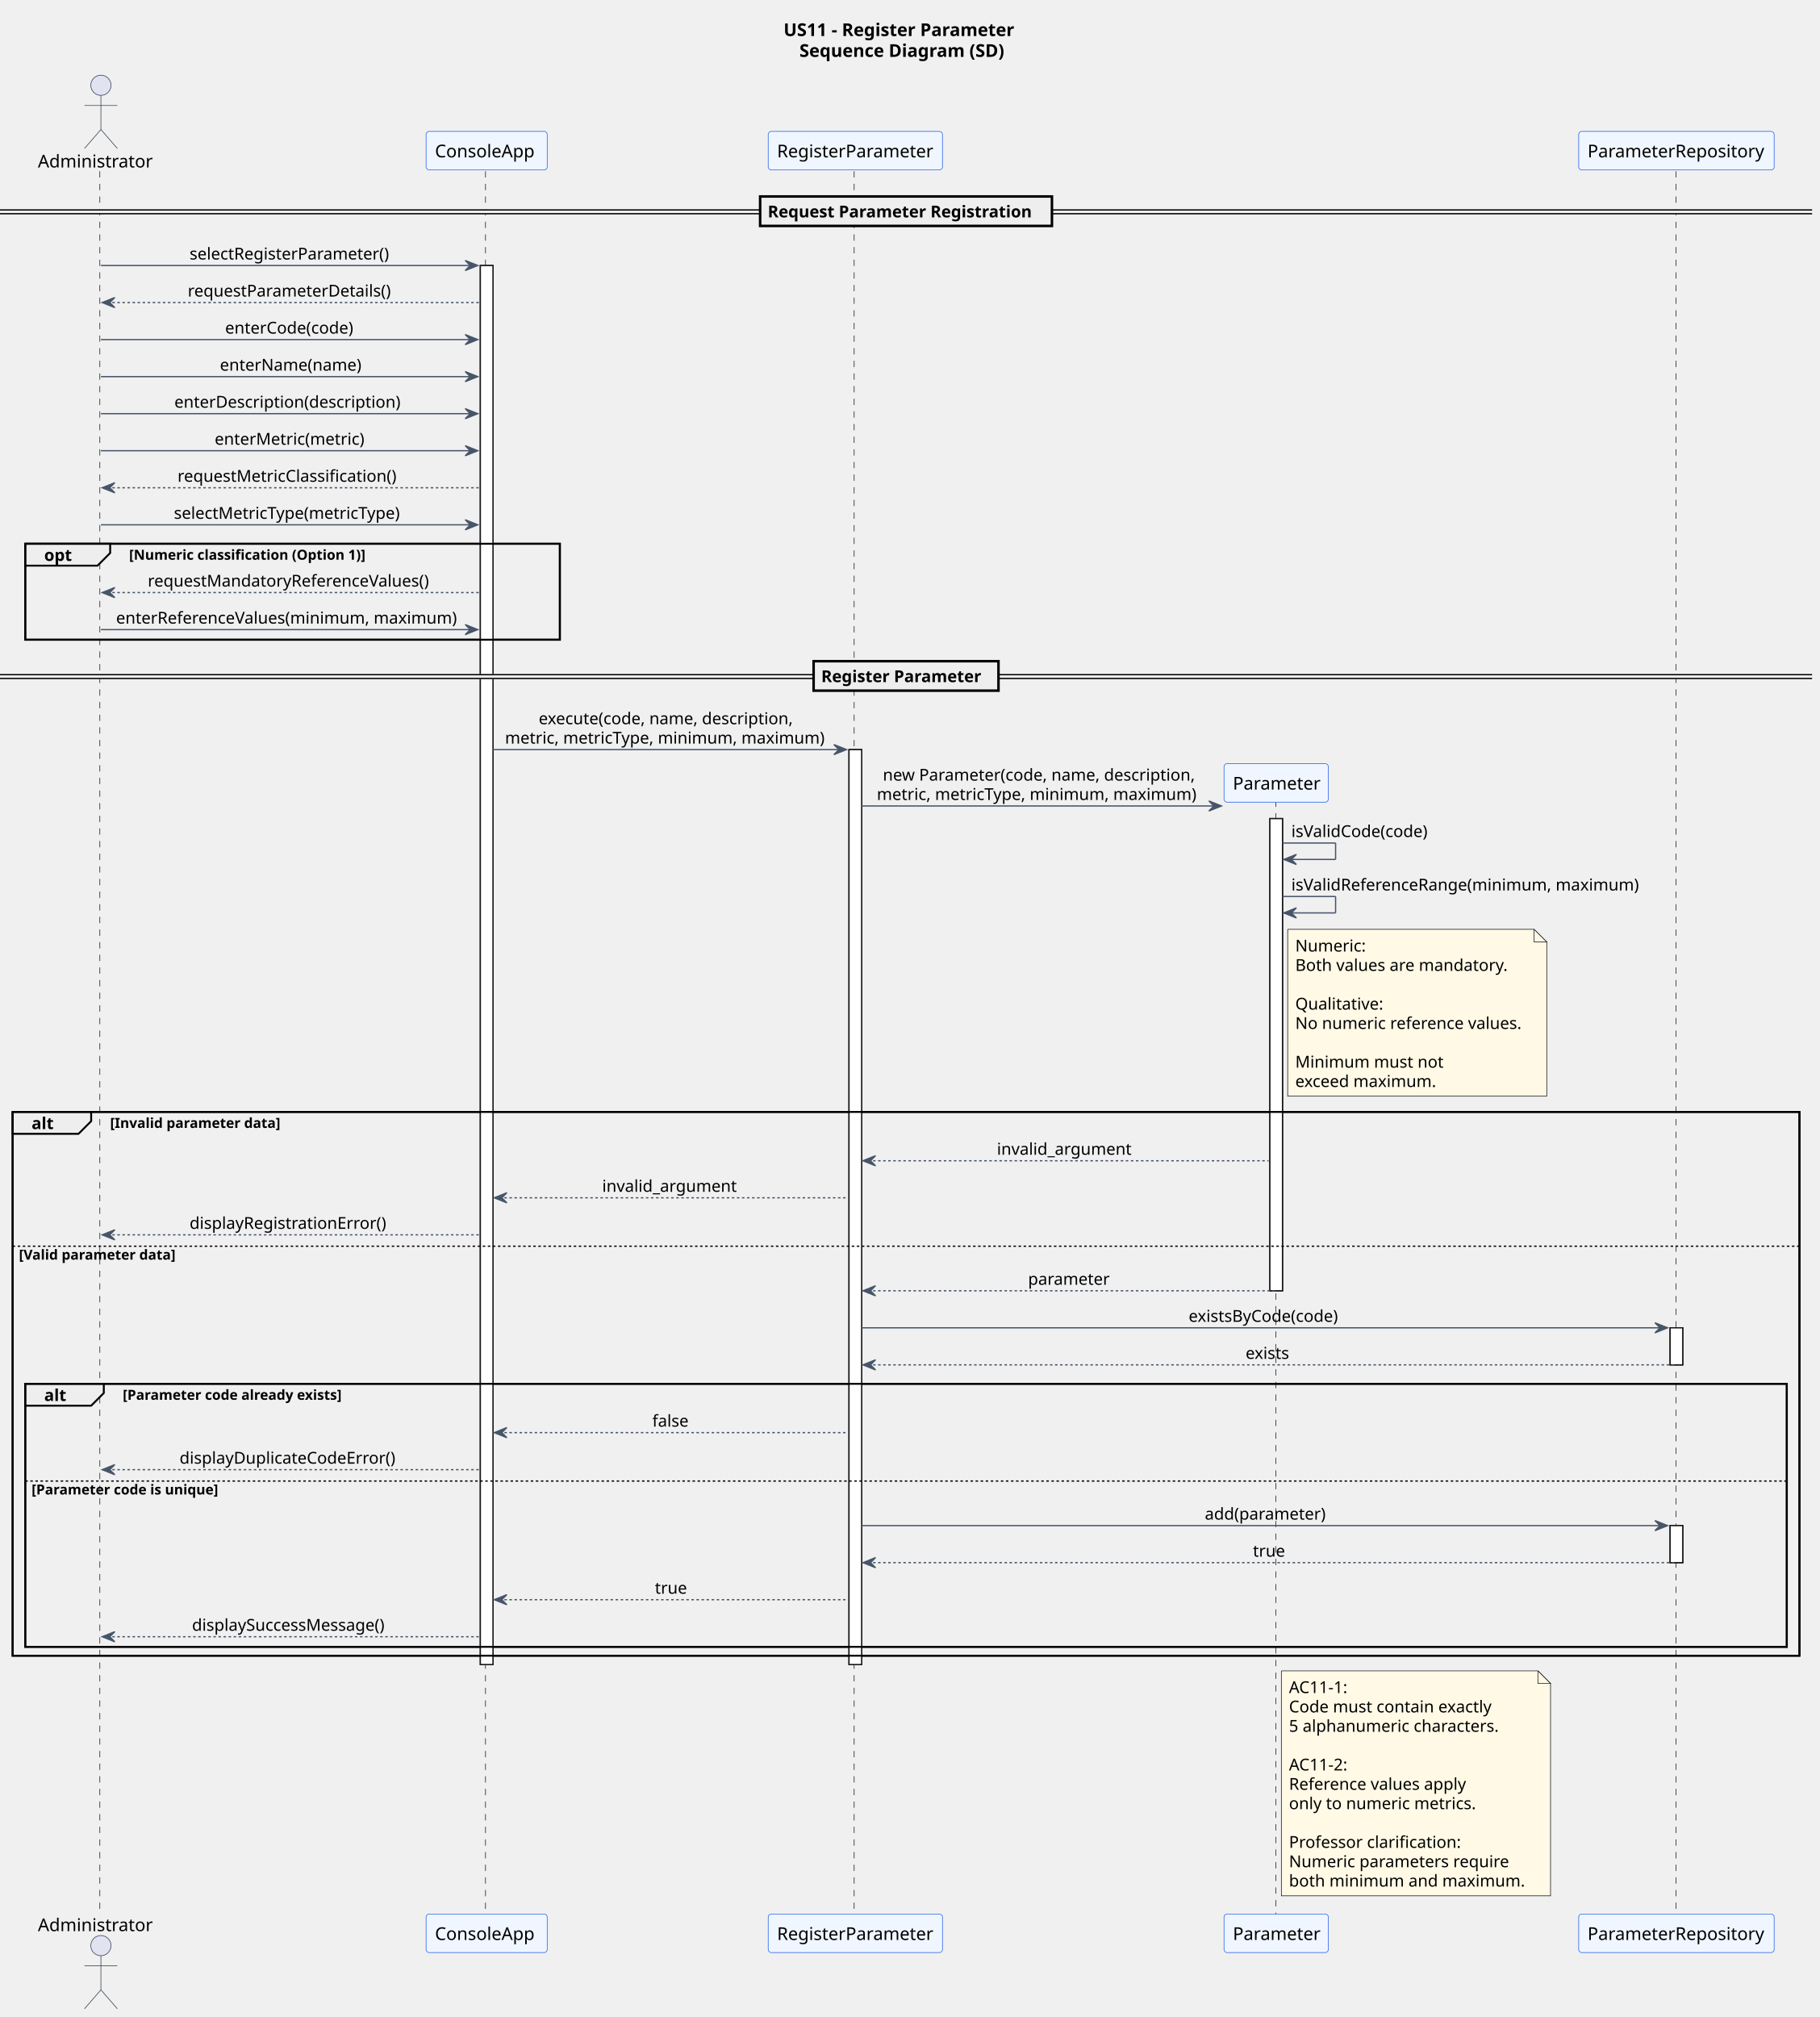
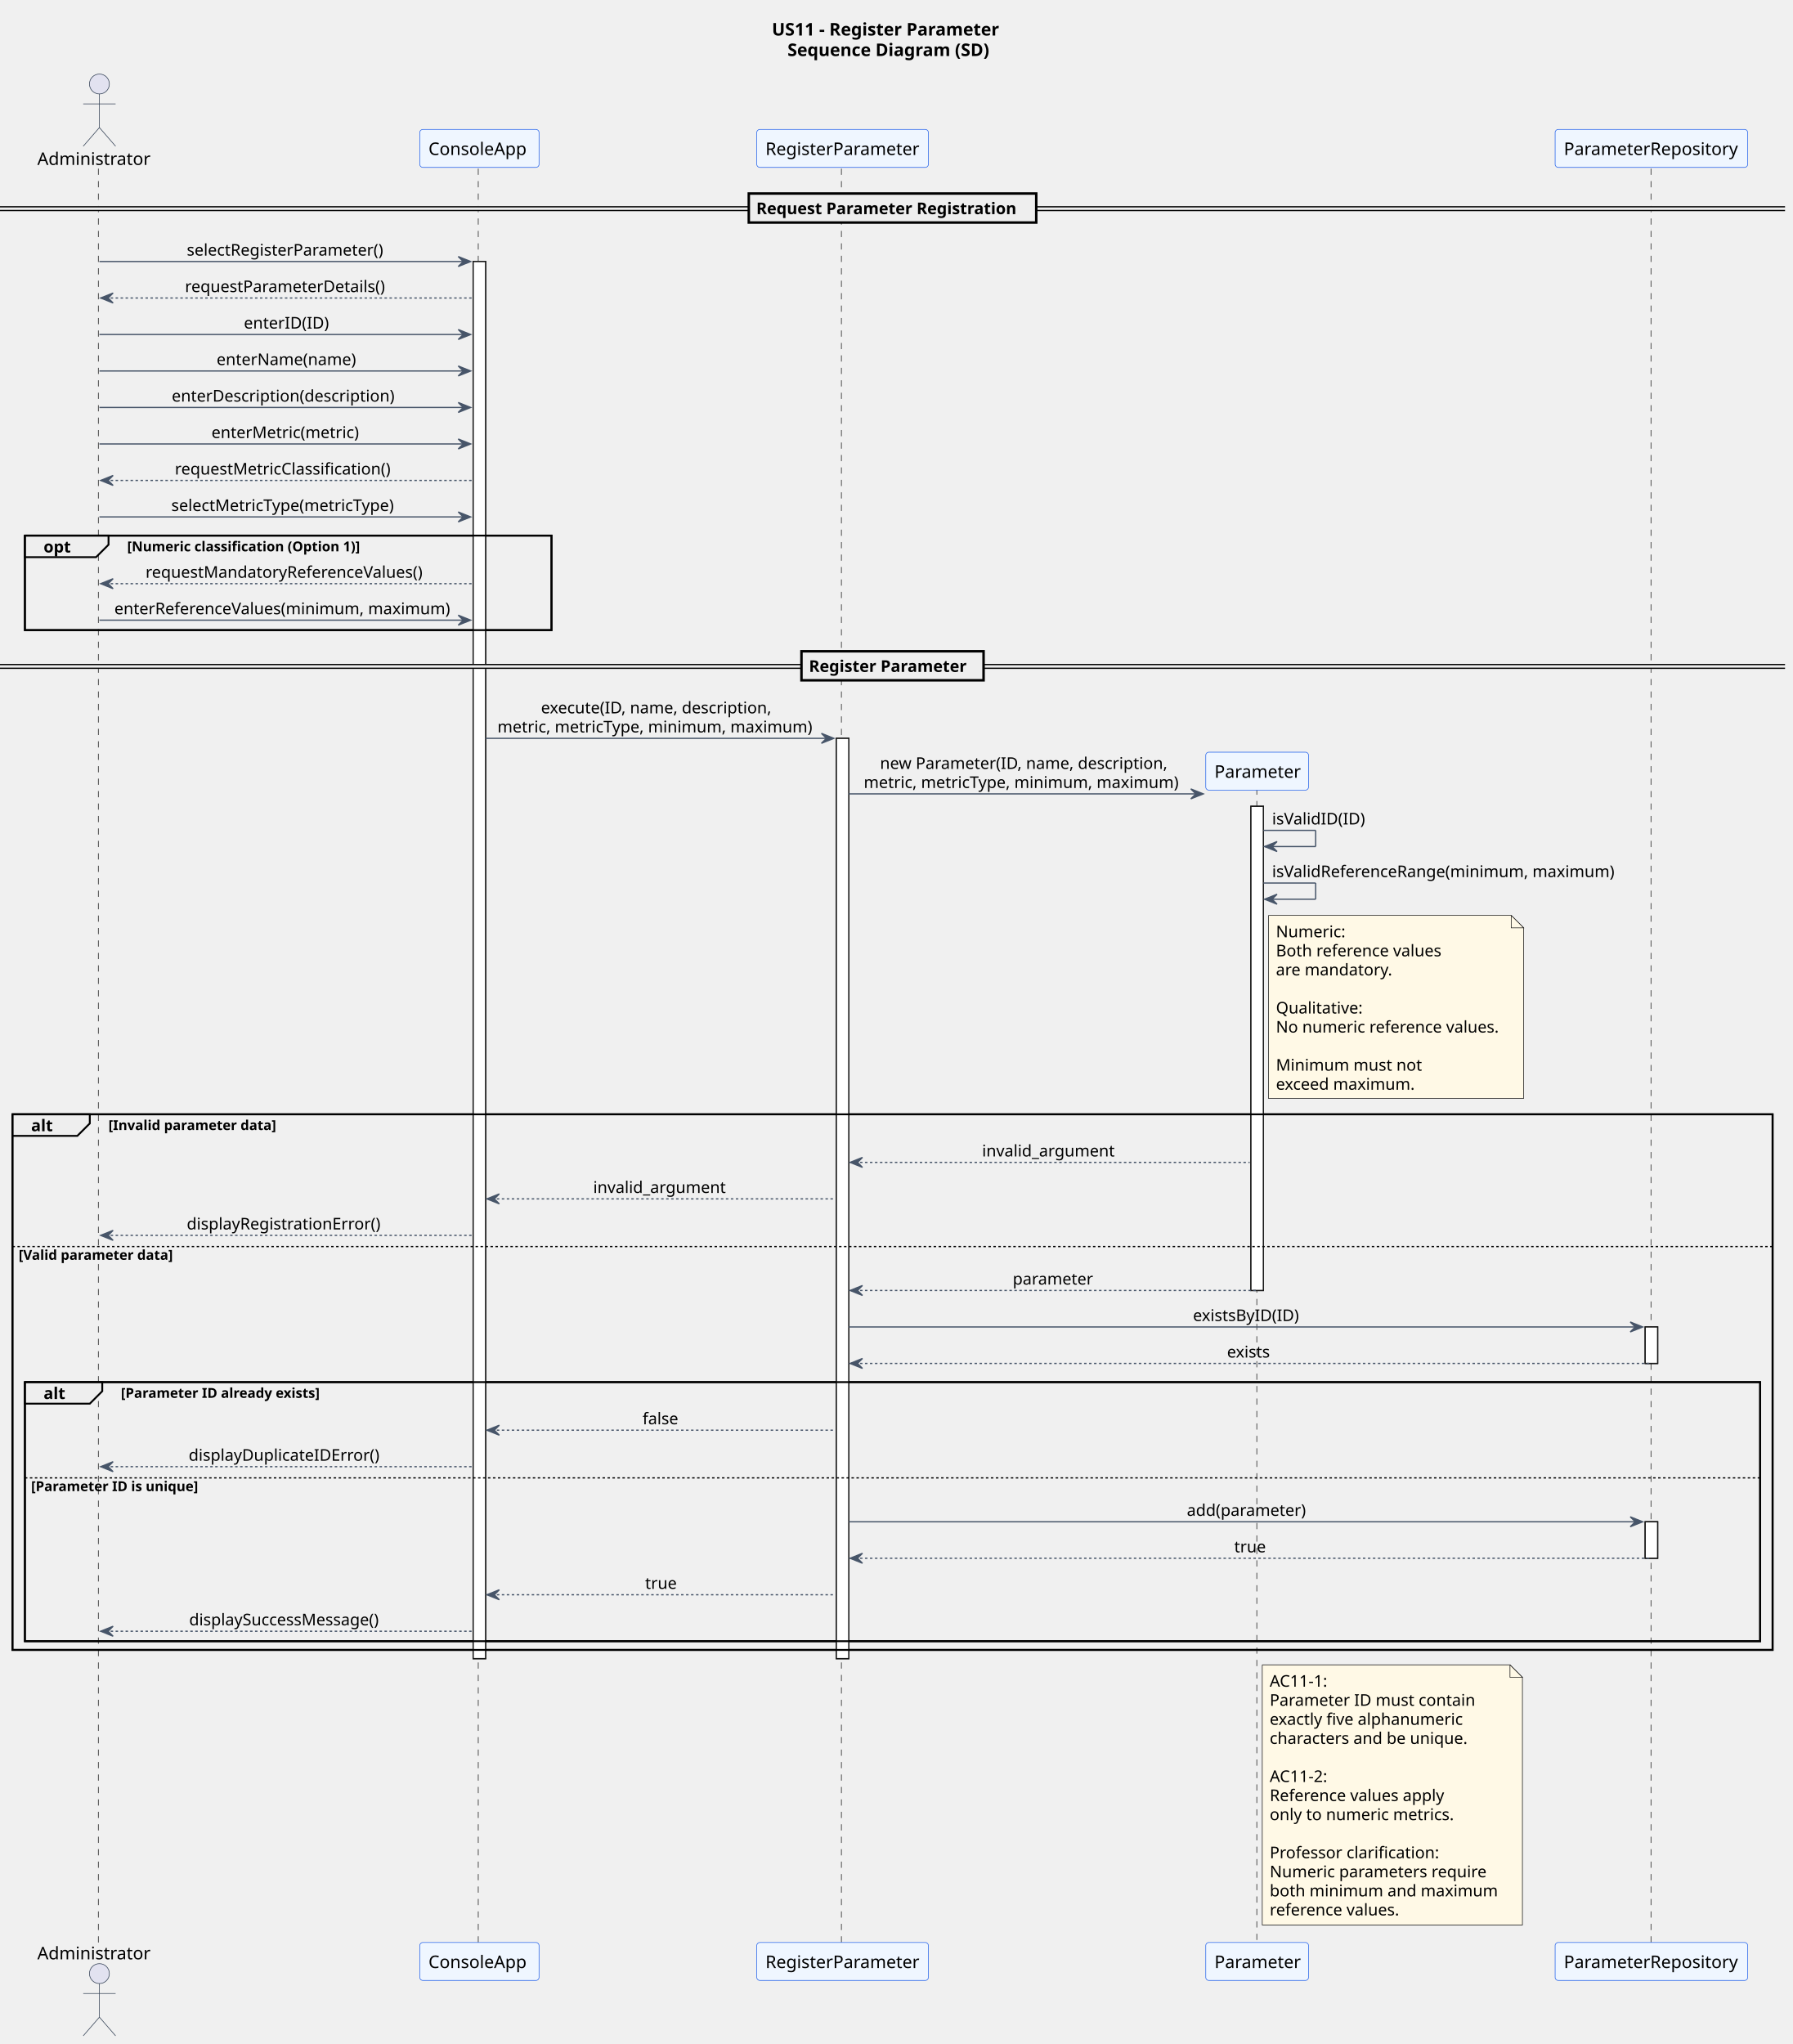
- <svg xmlns="http://www.w3.org/2000/svg" contentStyleType="text/css" height="1596px" preserveAspectRatio="none" style="width:1440px;height:1596px;background:#FFFFFF;" version="1.1" viewBox="0 0 1440 1596" width="1440px" zoomAndPan="magnify">
+ <svg xmlns="http://www.w3.org/2000/svg" contentStyleType="text/css" height="1642px" preserveAspectRatio="none" style="width:1440px;height:1642px;background:#FFFFFF;" version="1.1" viewBox="0 0 1440 1642" width="1440px" zoomAndPan="magnify">
  <defs />
  <g>
    <text fill="#000000" font-family="sans-serif" font-size="14" font-weight="bold" lengthAdjust="spacing" textLength="192.801" x="620.082" y="28.535">US11 - Register Parameter</text>
    <text fill="#000000" font-family="sans-serif" font-size="14" font-weight="bold" lengthAdjust="spacing" textLength="167.72" x="632.623" y="45.023">Sequence Diagram (SD)</text>
-     <rect fill="#FFFFFF" height="1107.022" style="stroke:#181818;stroke-width:1;" width="10" x="380.117" y="210.086" />
-     <rect fill="#FFFFFF" height="723.984" style="stroke:#181818;stroke-width:1;" width="10" x="671.865" y="593.123" />
-     <rect fill="#FFFFFF" height="373.613" style="stroke:#181818;stroke-width:1;" width="10" x="1004.896" y="647.744" />
-     <rect fill="#FFFFFF" height="29.311" style="stroke:#181818;stroke-width:1;" width="10" x="1321.621" y="1050.668" />
-     <rect fill="#FFFFFF" height="29.311" style="stroke:#181818;stroke-width:1;" width="10" x="1321.621" y="1207.176" />
+     <rect fill="#FFFFFF" height="1122.332" style="stroke:#181818;stroke-width:1;" width="10" x="380.117" y="210.086" />
+     <rect fill="#FFFFFF" height="739.295" style="stroke:#181818;stroke-width:1;" width="10" x="671.865" y="593.123" />
+     <rect fill="#FFFFFF" height="388.924" style="stroke:#181818;stroke-width:1;" width="10" x="1004.896" y="647.744" />
+     <rect fill="#FFFFFF" height="29.311" style="stroke:#181818;stroke-width:1;" width="10" x="1321.621" y="1065.978" />
+     <rect fill="#FFFFFF" height="29.311" style="stroke:#181818;stroke-width:1;" width="10" x="1321.621" y="1222.486" />
    <rect fill="none" height="75.932" style="stroke:#000000;stroke-width:1.5;" width="423.037" x="20" y="430.26" />
-     <rect fill="none" height="430.258" style="stroke:#000000;stroke-width:1.5;" width="1413.966" x="10" y="879.85" />
-     <rect fill="none" height="208.129" style="stroke:#000000;stroke-width:1.5;" width="1393.966" x="20" y="1094.978" />
-     <line style="stroke:#181818;stroke-width:0.5;stroke-dasharray:5.0,5.0;" x1="79" x2="79" y1="135.465" y2="1515.523" />
-     <line style="stroke:#181818;stroke-width:0.5;stroke-dasharray:5.0,5.0;" x1="384.197" x2="384.197" y1="135.465" y2="1515.523" />
-     <line style="stroke:#181818;stroke-width:0.5;stroke-dasharray:5.0,5.0;" x1="675.918" x2="675.918" y1="135.465" y2="1515.523" />
-     <line style="stroke:#181818;stroke-width:0.5;stroke-dasharray:5.0,5.0;" x1="1009.614" x2="1009.614" y1="633.434" y2="1515.523" />
-     <line style="stroke:#181818;stroke-width:0.5;stroke-dasharray:5.0,5.0;" x1="1326.275" x2="1326.275" y1="135.465" y2="1515.523" />
+     <rect fill="none" height="430.258" style="stroke:#000000;stroke-width:1.5;" width="1413.966" x="10" y="895.16" />
+     <rect fill="none" height="208.129" style="stroke:#000000;stroke-width:1.5;" width="1393.966" x="20" y="1110.289" />
+     <line style="stroke:#181818;stroke-width:0.5;stroke-dasharray:5.0,5.0;" x1="79" x2="79" y1="135.465" y2="1561.455" />
+     <line style="stroke:#181818;stroke-width:0.5;stroke-dasharray:5.0,5.0;" x1="384.197" x2="384.197" y1="135.465" y2="1561.455" />
+     <line style="stroke:#181818;stroke-width:0.5;stroke-dasharray:5.0,5.0;" x1="675.918" x2="675.918" y1="135.465" y2="1561.455" />
+     <line style="stroke:#181818;stroke-width:0.5;stroke-dasharray:5.0,5.0;" x1="1009.614" x2="1009.614" y1="633.434" y2="1561.455" />
+     <line style="stroke:#181818;stroke-width:0.5;stroke-dasharray:5.0,5.0;" x1="1326.275" x2="1326.275" y1="135.465" y2="1561.455" />
    <text fill="#000000" font-family="sans-serif" font-size="14" lengthAdjust="spacing" textLength="93.721" x="30" y="132.512">Administrator</text>
    <ellipse cx="79.86" cy="67.477" fill="#E2E2F0" rx="8" ry="8" style="stroke:#334155;stroke-width:0.5;" />
    <path d="M79.86,75.477 L79.86,102.477 M66.86,83.477 L92.86,83.477 M79.86,102.477 L66.86,117.477 M79.86,102.477 L92.86,117.477 " fill="none" style="stroke:#334155;stroke-width:0.5;" />
-     <text fill="#000000" font-family="sans-serif" font-size="14" lengthAdjust="spacing" textLength="93.721" x="30" y="1528.059">Administrator</text>
-     <ellipse cx="79.86" cy="1539.512" fill="#E2E2F0" rx="8" ry="8" style="stroke:#334155;stroke-width:0.5;" />
-     <path d="M79.86,1547.512 L79.86,1574.512 M66.86,1555.512 L92.86,1555.512 M79.86,1574.512 L66.86,1589.512 M79.86,1574.512 L92.86,1589.512 " fill="none" style="stroke:#334155;stroke-width:0.5;" />
+     <text fill="#000000" font-family="sans-serif" font-size="14" lengthAdjust="spacing" textLength="93.721" x="30" y="1573.99">Administrator</text>
+     <ellipse cx="79.86" cy="1585.443" fill="#E2E2F0" rx="8" ry="8" style="stroke:#334155;stroke-width:0.5;" />
+     <path d="M79.86,1593.443 L79.86,1620.443 M66.86,1601.443 L92.86,1601.443 M79.86,1620.443 L66.86,1635.443 M79.86,1620.443 L92.86,1635.443 " fill="none" style="stroke:#334155;stroke-width:0.5;" />
    <rect fill="#EFF6FF" height="30.488" rx="2.5" ry="2.5" style="stroke:#2563EB;stroke-width:0.5;" width="95.84" x="337.197" y="103.977" />
    <text fill="#000000" font-family="sans-serif" font-size="14" lengthAdjust="spacing" textLength="81.84" x="344.197" y="124.512">ConsoleApp</text>
-     <rect fill="#EFF6FF" height="30.488" rx="2.5" ry="2.5" style="stroke:#2563EB;stroke-width:0.5;" width="95.84" x="337.197" y="1514.523" />
-     <text fill="#000000" font-family="sans-serif" font-size="14" lengthAdjust="spacing" textLength="81.84" x="344.197" y="1535.059">ConsoleApp</text>
+     <rect fill="#EFF6FF" height="30.488" rx="2.5" ry="2.5" style="stroke:#2563EB;stroke-width:0.5;" width="95.84" x="337.197" y="1560.455" />
+     <text fill="#000000" font-family="sans-serif" font-size="14" lengthAdjust="spacing" textLength="81.84" x="344.197" y="1580.99">ConsoleApp</text>
    <rect fill="#EFF6FF" height="30.488" rx="2.5" ry="2.5" style="stroke:#2563EB;stroke-width:0.5;" width="137.894" x="607.918" y="103.977" />
    <text fill="#000000" font-family="sans-serif" font-size="14" lengthAdjust="spacing" textLength="123.894" x="614.918" y="124.512">RegisterParameter</text>
-     <rect fill="#EFF6FF" height="30.488" rx="2.5" ry="2.5" style="stroke:#2563EB;stroke-width:0.5;" width="137.894" x="607.918" y="1514.523" />
-     <text fill="#000000" font-family="sans-serif" font-size="14" lengthAdjust="spacing" textLength="123.894" x="614.918" y="1535.059">RegisterParameter</text>
-     <rect fill="#EFF6FF" height="30.488" rx="2.5" ry="2.5" style="stroke:#2563EB;stroke-width:0.5;" width="82.564" x="968.614" y="1514.523" />
-     <text fill="#000000" font-family="sans-serif" font-size="14" lengthAdjust="spacing" textLength="68.564" x="975.614" y="1535.059">Parameter</text>
+     <rect fill="#EFF6FF" height="30.488" rx="2.5" ry="2.5" style="stroke:#2563EB;stroke-width:0.5;" width="137.894" x="607.918" y="1560.455" />
+     <text fill="#000000" font-family="sans-serif" font-size="14" lengthAdjust="spacing" textLength="123.894" x="614.918" y="1580.99">RegisterParameter</text>
+     <rect fill="#EFF6FF" height="30.488" rx="2.5" ry="2.5" style="stroke:#2563EB;stroke-width:0.5;" width="82.564" x="968.614" y="1560.455" />
+     <text fill="#000000" font-family="sans-serif" font-size="14" lengthAdjust="spacing" textLength="68.564" x="975.614" y="1580.99">Parameter</text>
    <rect fill="#EFF6FF" height="30.488" rx="2.5" ry="2.5" style="stroke:#2563EB;stroke-width:0.5;" width="154.69" x="1249.275" y="103.977" />
    <text fill="#000000" font-family="sans-serif" font-size="14" lengthAdjust="spacing" textLength="140.69" x="1256.275" y="124.512">ParameterRepository</text>
-     <rect fill="#EFF6FF" height="30.488" rx="2.5" ry="2.5" style="stroke:#2563EB;stroke-width:0.5;" width="154.69" x="1249.275" y="1514.523" />
-     <text fill="#000000" font-family="sans-serif" font-size="14" lengthAdjust="spacing" textLength="140.69" x="1256.275" y="1535.059">ParameterRepository</text>
-     <rect fill="#FFFFFF" height="1107.022" style="stroke:#181818;stroke-width:1;" width="10" x="380.117" y="210.086" />
-     <rect fill="#FFFFFF" height="723.984" style="stroke:#181818;stroke-width:1;" width="10" x="671.865" y="593.123" />
-     <rect fill="#FFFFFF" height="373.613" style="stroke:#181818;stroke-width:1;" width="10" x="1004.896" y="647.744" />
-     <rect fill="#FFFFFF" height="29.311" style="stroke:#181818;stroke-width:1;" width="10" x="1321.621" y="1050.668" />
-     <rect fill="#FFFFFF" height="29.311" style="stroke:#181818;stroke-width:1;" width="10" x="1321.621" y="1207.176" />
+     <rect fill="#EFF6FF" height="30.488" rx="2.5" ry="2.5" style="stroke:#2563EB;stroke-width:0.5;" width="154.69" x="1249.275" y="1560.455" />
+     <text fill="#000000" font-family="sans-serif" font-size="14" lengthAdjust="spacing" textLength="140.69" x="1256.275" y="1580.99">ParameterRepository</text>
+     <rect fill="#FFFFFF" height="1122.332" style="stroke:#181818;stroke-width:1;" width="10" x="380.117" y="210.086" />
+     <rect fill="#FFFFFF" height="739.295" style="stroke:#181818;stroke-width:1;" width="10" x="671.865" y="593.123" />
+     <rect fill="#FFFFFF" height="388.924" style="stroke:#181818;stroke-width:1;" width="10" x="1004.896" y="647.744" />
+     <rect fill="#FFFFFF" height="29.311" style="stroke:#181818;stroke-width:1;" width="10" x="1321.621" y="1065.978" />
+     <rect fill="#FFFFFF" height="29.311" style="stroke:#181818;stroke-width:1;" width="10" x="1321.621" y="1222.486" />
    <rect fill="#EEEEEE" height="3" style="stroke:#EEEEEE;stroke-width:1;" width="1433.966" x="0" y="166.12" />
    <line style="stroke:#000000;stroke-width:1;" x1="0" x2="1433.966" y1="166.12" y2="166.12" />
    <line style="stroke:#000000;stroke-width:1;" x1="0" x2="1433.966" y1="169.12" y2="169.12" />
    <rect fill="#EEEEEE" height="23.311" style="stroke:#000000;stroke-width:2;" width="230.912" x="601.527" y="155.465" />
    <text fill="#000000" font-family="sans-serif" font-size="13" font-weight="bold" lengthAdjust="spacing" textLength="212.627" x="607.527" y="172.033">Request Parameter Registration</text>
    <polygon fill="#475569" points="368.117,206.086,378.117,210.086,368.117,214.086,372.117,210.086" style="stroke:#475569;stroke-width:1;" />
    <line style="stroke:#475569;stroke-width:1;" x1="79.86" x2="374.117" y1="210.086" y2="210.086" />
    <text fill="#000000" font-family="sans-serif" font-size="13" lengthAdjust="spacing" textLength="159.891" x="150.043" y="205.344">selectRegisterParameter()</text>
    <polygon fill="#475569" points="90.86,235.397,80.86,239.397,90.86,243.397,86.86,239.397" style="stroke:#475569;stroke-width:1;" />
    <line style="stroke:#475569;stroke-width:1;stroke-dasharray:2.0,2.0;" x1="84.86" x2="379.117" y1="239.397" y2="239.397" />
    <text fill="#000000" font-family="sans-serif" font-size="13" lengthAdjust="spacing" textLength="162.83" x="148.573" y="234.654">requestParameterDetails()</text>
    <polygon fill="#475569" points="368.117,264.707,378.117,268.707,368.117,272.707,372.117,268.707" style="stroke:#475569;stroke-width:1;" />
    <line style="stroke:#475569;stroke-width:1;" x1="79.86" x2="374.117" y1="268.707" y2="268.707" />
-     <text fill="#000000" font-family="sans-serif" font-size="13" lengthAdjust="spacing" textLength="103.664" x="178.157" y="263.965">enterCode(code)</text>
+     <text fill="#000000" font-family="sans-serif" font-size="13" lengthAdjust="spacing" textLength="68.155" x="195.911" y="263.965">enterID(ID)</text>
    <polygon fill="#475569" points="368.117,294.018,378.117,298.018,368.117,302.018,372.117,298.018" style="stroke:#475569;stroke-width:1;" />
    <line style="stroke:#475569;stroke-width:1;" x1="79.86" x2="374.117" y1="298.018" y2="298.018" />
    <text fill="#000000" font-family="sans-serif" font-size="13" lengthAdjust="spacing" textLength="111.979" x="173.999" y="293.275">enterName(name)</text>
    <polygon fill="#475569" points="368.117,323.328,378.117,327.328,368.117,331.328,372.117,327.328" style="stroke:#475569;stroke-width:1;" />
    <line style="stroke:#475569;stroke-width:1;" x1="79.86" x2="374.117" y1="327.328" y2="327.328" />
    <text fill="#000000" font-family="sans-serif" font-size="13" lengthAdjust="spacing" textLength="184.031" x="137.973" y="322.586">enterDescription(description)</text>
    <polygon fill="#475569" points="368.117,352.639,378.117,356.639,368.117,360.639,372.117,356.639" style="stroke:#475569;stroke-width:1;" />
    <line style="stroke:#475569;stroke-width:1;" x1="79.86" x2="374.117" y1="356.639" y2="356.639" />
    <text fill="#000000" font-family="sans-serif" font-size="13" lengthAdjust="spacing" textLength="120.206" x="169.886" y="351.897">enterMetric(metric)</text>
    <polygon fill="#475569" points="90.86,381.949,80.86,385.949,90.86,389.949,86.86,385.949" style="stroke:#475569;stroke-width:1;" />
    <line style="stroke:#475569;stroke-width:1;stroke-dasharray:2.0,2.0;" x1="84.86" x2="379.117" y1="385.949" y2="385.949" />
    <text fill="#000000" font-family="sans-serif" font-size="13" lengthAdjust="spacing" textLength="179.029" x="140.474" y="381.207">requestMetricClassification()</text>
    <polygon fill="#475569" points="368.117,411.26,378.117,415.26,368.117,419.26,372.117,415.26" style="stroke:#475569;stroke-width:1;" />
    <line style="stroke:#475569;stroke-width:1;" x1="79.86" x2="374.117" y1="415.26" y2="415.26" />
    <text fill="#000000" font-family="sans-serif" font-size="13" lengthAdjust="spacing" textLength="184.736" x="137.621" y="410.518">selectMetricType(metricType)</text>
    <path d="M20,430.26 L87.185,430.26 L87.185,437.57 L77.185,447.57 L20,447.57 L20,430.26 " fill="#EEEEEE" style="stroke:#000000;stroke-width:1.5;" />
    <rect fill="none" height="75.932" style="stroke:#000000;stroke-width:1.5;" width="423.037" x="20" y="430.26" />
    <text fill="#000000" font-family="sans-serif" font-size="13" font-weight="bold" lengthAdjust="spacing" textLength="22.185" x="35" y="443.828">opt</text>
    <text fill="#000000" font-family="sans-serif" font-size="11" font-weight="bold" lengthAdjust="spacing" textLength="194.949" x="102.185" y="442.894">[Numeric classification (Option 1)]</text>
    <polygon fill="#475569" points="90.86,464.881,80.86,468.881,90.86,472.881,86.86,468.881" style="stroke:#475569;stroke-width:1;" />
    <line style="stroke:#475569;stroke-width:1;stroke-dasharray:2.0,2.0;" x1="84.86" x2="379.117" y1="468.881" y2="468.881" />
    <text fill="#000000" font-family="sans-serif" font-size="13" lengthAdjust="spacing" textLength="226.154" x="116.911" y="464.139">requestMandatoryReferenceValues()</text>
    <polygon fill="#475569" points="368.117,494.191,378.117,498.191,368.117,502.191,372.117,498.191" style="stroke:#475569;stroke-width:1;" />
    <line style="stroke:#475569;stroke-width:1;" x1="79.86" x2="374.117" y1="498.191" y2="498.191" />
    <text fill="#000000" font-family="sans-serif" font-size="13" lengthAdjust="spacing" textLength="276.256" x="91.86" y="493.449">enterReferenceValues(minimum, maximum)</text>
    <rect fill="#EEEEEE" height="3" style="stroke:#EEEEEE;stroke-width:1;" width="1433.966" x="0" y="533.847" />
    <line style="stroke:#000000;stroke-width:1;" x1="0" x2="1433.966" y1="533.847" y2="533.847" />
    <line style="stroke:#000000;stroke-width:1;" x1="0" x2="1433.966" y1="536.847" y2="536.847" />
    <rect fill="#EEEEEE" height="23.311" style="stroke:#000000;stroke-width:2;" width="146.292" x="643.837" y="523.191" />
    <text fill="#000000" font-family="sans-serif" font-size="13" font-weight="bold" lengthAdjust="spacing" textLength="128.007" x="649.837" y="539.76">Register Parameter</text>
    <polygon fill="#475569" points="659.865,589.123,669.865,593.123,659.865,597.123,663.865,593.123" style="stroke:#475569;stroke-width:1;" />
    <line style="stroke:#475569;stroke-width:1;" x1="390.117" x2="665.865" y1="593.123" y2="593.123" />
-     <text fill="#000000" font-family="sans-serif" font-size="13" lengthAdjust="spacing" textLength="209.422" x="426.28" y="573.07">execute(code, name, description,</text>
+     <text fill="#000000" font-family="sans-serif" font-size="13" lengthAdjust="spacing" textLength="192.835" x="434.573" y="573.07">execute(ID, name, description,</text>
    <text fill="#000000" font-family="sans-serif" font-size="13" lengthAdjust="spacing" textLength="262.748" x="399.617" y="588.381">metric, metricType, minimum, maximum)</text>
    <polygon fill="#475569" points="956.614,633.744,966.614,637.744,956.614,641.744,960.614,637.744" style="stroke:#475569;stroke-width:1;" />
    <line style="stroke:#475569;stroke-width:1;" x1="681.865" x2="962.614" y1="637.744" y2="637.744" />
-     <text fill="#000000" font-family="sans-serif" font-size="13" lengthAdjust="spacing" textLength="253.24" x="698.62" y="617.691">new Parameter(code, name, description,</text>
+     <text fill="#000000" font-family="sans-serif" font-size="13" lengthAdjust="spacing" textLength="236.653" x="706.913" y="617.691">new Parameter(ID, name, description,</text>
    <text fill="#000000" font-family="sans-serif" font-size="13" lengthAdjust="spacing" textLength="262.748" x="693.865" y="633.002">metric, metricType, minimum, maximum)</text>
    <rect fill="#EFF6FF" height="30.488" rx="2.5" ry="2.5" style="stroke:#2563EB;stroke-width:0.5;" width="82.564" x="968.614" y="604.256" />
    <text fill="#000000" font-family="sans-serif" font-size="14" lengthAdjust="spacing" textLength="68.564" x="975.614" y="624.791">Parameter</text>
    <line style="stroke:#475569;stroke-width:1;" x1="1014.896" x2="1056.896" y1="667.055" y2="667.055" />
    <line style="stroke:#475569;stroke-width:1;" x1="1056.896" x2="1056.896" y1="667.055" y2="680.055" />
    <line style="stroke:#475569;stroke-width:1;" x1="1015.896" x2="1056.896" y1="680.055" y2="680.055" />
    <polygon fill="#475569" points="1025.896,676.055,1015.896,680.055,1025.896,684.055,1021.896,680.055" style="stroke:#475569;stroke-width:1;" />
-     <text fill="#000000" font-family="sans-serif" font-size="13" lengthAdjust="spacing" textLength="112.69" x="1021.896" y="662.312">isValidCode(code)</text>
+     <text fill="#000000" font-family="sans-serif" font-size="13" lengthAdjust="spacing" textLength="77.181" x="1021.896" y="662.312">isValidID(ID)</text>
    <line style="stroke:#475569;stroke-width:1;" x1="1014.896" x2="1056.896" y1="709.365" y2="709.365" />
    <line style="stroke:#475569;stroke-width:1;" x1="1056.896" x2="1056.896" y1="709.365" y2="722.365" />
    <line style="stroke:#475569;stroke-width:1;" x1="1015.896" x2="1056.896" y1="722.365" y2="722.365" />
    <polygon fill="#475569" points="1025.896,718.365,1015.896,722.365,1025.896,726.365,1021.896,722.365" style="stroke:#475569;stroke-width:1;" />
    <text fill="#000000" font-family="sans-serif" font-size="13" lengthAdjust="spacing" textLength="282.725" x="1021.896" y="704.623">isValidReferenceRange(minimum, maximum)</text>
-     <path d="M1019,735.365 L1019,867.365 L1224,867.365 L1224,745.365 L1214,735.365 L1019,735.365 " fill="#FFF9E6" style="stroke:#181818;stroke-width:0.5;" />
+     <path d="M1019,735.365 L1019,882.365 L1224,882.365 L1224,745.365 L1214,735.365 L1019,735.365 " fill="#FFF9E6" style="stroke:#181818;stroke-width:0.5;" />
    <path d="M1214,735.365 L1214,745.365 L1224,745.365 L1214,735.365 " fill="#FFF9E6" style="stroke:#181818;stroke-width:0.5;" />
    <text fill="#000000" font-family="sans-serif" font-size="13" lengthAdjust="spacing" textLength="56.9" x="1025" y="752.934">Numeric:</text>
-     <text fill="#000000" font-family="sans-serif" font-size="13" lengthAdjust="spacing" textLength="171.894" x="1025" y="768.244">Both values are mandatory.</text>
-     <text fill="#000000" font-family="sans-serif" font-size="13" lengthAdjust="spacing" textLength="4.113" x="1025" y="783.555"> </text>
-     <text fill="#000000" font-family="sans-serif" font-size="13" lengthAdjust="spacing" textLength="71.608" x="1025" y="798.865">Qualitative:</text>
-     <text fill="#000000" font-family="sans-serif" font-size="13" lengthAdjust="spacing" textLength="184.012" x="1025" y="814.176">No numeric reference values.</text>
-     <text fill="#000000" font-family="sans-serif" font-size="13" lengthAdjust="spacing" textLength="4.113" x="1025" y="829.486"> </text>
-     <text fill="#000000" font-family="sans-serif" font-size="13" lengthAdjust="spacing" textLength="119.958" x="1025" y="844.797">Minimum must not</text>
-     <text fill="#000000" font-family="sans-serif" font-size="13" lengthAdjust="spacing" textLength="116.156" x="1025" y="860.107">exceed maximum.</text>
-     <path d="M10,879.85 L72.139,879.85 L72.139,887.16 L62.139,897.16 L10,897.16 L10,879.85 " fill="#EEEEEE" style="stroke:#000000;stroke-width:1.5;" />
-     <rect fill="none" height="430.258" style="stroke:#000000;stroke-width:1.5;" width="1413.966" x="10" y="879.85" />
-     <text fill="#000000" font-family="sans-serif" font-size="13" font-weight="bold" lengthAdjust="spacing" textLength="17.139" x="25" y="893.418">alt</text>
-     <text fill="#000000" font-family="sans-serif" font-size="11" font-weight="bold" lengthAdjust="spacing" textLength="136.63" x="87.139" y="892.484">[Invalid parameter data]</text>
-     <polygon fill="#475569" points="692.865,914.471,682.865,918.471,692.865,922.471,688.865,918.471" style="stroke:#475569;stroke-width:1;" />
-     <line style="stroke:#475569;stroke-width:1;stroke-dasharray:2.0,2.0;" x1="686.865" x2="1003.896" y1="918.471" y2="918.471" />
-     <text fill="#000000" font-family="sans-serif" font-size="13" lengthAdjust="spacing" textLength="108.913" x="788.924" y="913.729">invalid_argument</text>
-     <polygon fill="#475569" points="401.117,943.781,391.117,947.781,401.117,951.781,397.117,947.781" style="stroke:#475569;stroke-width:1;" />
-     <line style="stroke:#475569;stroke-width:1;stroke-dasharray:2.0,2.0;" x1="395.117" x2="670.865" y1="947.781" y2="947.781" />
-     <text fill="#000000" font-family="sans-serif" font-size="13" lengthAdjust="spacing" textLength="108.913" x="476.534" y="943.039">invalid_argument</text>
-     <polygon fill="#475569" points="90.86,973.092,80.86,977.092,90.86,981.092,86.86,977.092" style="stroke:#475569;stroke-width:1;" />
-     <line style="stroke:#475569;stroke-width:1;stroke-dasharray:2.0,2.0;" x1="84.86" x2="379.117" y1="977.092" y2="977.092" />
-     <text fill="#000000" font-family="sans-serif" font-size="13" lengthAdjust="spacing" textLength="159.91" x="150.033" y="972.35">displayRegistrationError()</text>
-     <line style="stroke:#000000;stroke-width:1;stroke-dasharray:2.0,2.0;" x1="10" x2="1423.966" y1="986.092" y2="986.092" />
-     <text fill="#000000" font-family="sans-serif" font-size="11" font-weight="bold" lengthAdjust="spacing" textLength="126.919" x="15" y="996.727">[Valid parameter data]</text>
-     <polygon fill="#475569" points="692.865,1017.357,682.865,1021.357,692.865,1025.357,688.865,1021.357" style="stroke:#475569;stroke-width:1;" />
-     <line style="stroke:#475569;stroke-width:1;stroke-dasharray:2.0,2.0;" x1="686.865" x2="1008.896" y1="1021.357" y2="1021.357" />
-     <text fill="#000000" font-family="sans-serif" font-size="13" lengthAdjust="spacing" textLength="64.664" x="813.549" y="1016.615">parameter</text>
-     <polygon fill="#475569" points="1309.621,1046.668,1319.621,1050.668,1309.621,1054.668,1313.621,1050.668" style="stroke:#475569;stroke-width:1;" />
-     <line style="stroke:#475569;stroke-width:1;" x1="681.865" x2="1315.621" y1="1050.668" y2="1050.668" />
-     <text fill="#000000" font-family="sans-serif" font-size="13" lengthAdjust="spacing" textLength="122.288" x="940.599" y="1045.926">existsByCode(code)</text>
-     <polygon fill="#475569" points="692.865,1075.978,682.865,1079.978,692.865,1083.978,688.865,1079.978" style="stroke:#475569;stroke-width:1;" />
-     <line style="stroke:#475569;stroke-width:1;stroke-dasharray:2.0,2.0;" x1="686.865" x2="1325.621" y1="1079.978" y2="1079.978" />
-     <text fill="#000000" font-family="sans-serif" font-size="13" lengthAdjust="spacing" textLength="37.089" x="985.698" y="1075.236">exists</text>
-     <path d="M20,1094.978 L82.139,1094.978 L82.139,1102.289 L72.139,1112.289 L20,1112.289 L20,1094.978 " fill="#EEEEEE" style="stroke:#000000;stroke-width:1.5;" />
-     <rect fill="none" height="208.129" style="stroke:#000000;stroke-width:1.5;" width="1393.966" x="20" y="1094.978" />
-     <text fill="#000000" font-family="sans-serif" font-size="13" font-weight="bold" lengthAdjust="spacing" textLength="17.139" x="35" y="1108.547">alt</text>
-     <text fill="#000000" font-family="sans-serif" font-size="11" font-weight="bold" lengthAdjust="spacing" textLength="178.417" x="97.139" y="1107.613">[Parameter code already exists]</text>
-     <polygon fill="#475569" points="401.117,1129.6,391.117,1133.6,401.117,1137.6,397.117,1133.6" style="stroke:#475569;stroke-width:1;" />
-     <line style="stroke:#475569;stroke-width:1;stroke-dasharray:2.0,2.0;" x1="395.117" x2="670.865" y1="1133.6" y2="1133.6" />
-     <text fill="#000000" font-family="sans-serif" font-size="13" lengthAdjust="spacing" textLength="29.586" x="516.198" y="1128.857">false</text>
-     <polygon fill="#475569" points="90.86,1158.91,80.86,1162.91,90.86,1166.91,86.86,1162.91" style="stroke:#475569;stroke-width:1;" />
-     <line style="stroke:#475569;stroke-width:1;stroke-dasharray:2.0,2.0;" x1="84.86" x2="379.117" y1="1162.91" y2="1162.91" />
-     <text fill="#000000" font-family="sans-serif" font-size="13" lengthAdjust="spacing" textLength="175.773" x="142.102" y="1158.168">displayDuplicateCodeError()</text>
-     <line style="stroke:#000000;stroke-width:1;stroke-dasharray:2.0,2.0;" x1="20" x2="1413.966" y1="1171.91" y2="1171.91" />
-     <text fill="#000000" font-family="sans-serif" font-size="11" font-weight="bold" lengthAdjust="spacing" textLength="152.12" x="25" y="1182.545">[Parameter code is unique]</text>
-     <polygon fill="#475569" points="1309.621,1203.176,1319.621,1207.176,1309.621,1211.176,1313.621,1207.176" style="stroke:#475569;stroke-width:1;" />
-     <line style="stroke:#475569;stroke-width:1;" x1="681.865" x2="1315.621" y1="1207.176" y2="1207.176" />
-     <text fill="#000000" font-family="sans-serif" font-size="13" lengthAdjust="spacing" textLength="96.662" x="953.412" y="1202.434">add(parameter)</text>
-     <polygon fill="#475569" points="692.865,1232.486,682.865,1236.486,692.865,1240.486,688.865,1236.486" style="stroke:#475569;stroke-width:1;" />
-     <line style="stroke:#475569;stroke-width:1;stroke-dasharray:2.0,2.0;" x1="686.865" x2="1325.621" y1="1236.486" y2="1236.486" />
-     <text fill="#000000" font-family="sans-serif" font-size="13" lengthAdjust="spacing" textLength="25.492" x="991.497" y="1231.744">true</text>
-     <polygon fill="#475569" points="401.117,1261.797,391.117,1265.797,401.117,1269.797,397.117,1265.797" style="stroke:#475569;stroke-width:1;" />
-     <line style="stroke:#475569;stroke-width:1;stroke-dasharray:2.0,2.0;" x1="395.117" x2="670.865" y1="1265.797" y2="1265.797" />
-     <text fill="#000000" font-family="sans-serif" font-size="13" lengthAdjust="spacing" textLength="25.492" x="518.245" y="1261.055">true</text>
-     <polygon fill="#475569" points="90.86,1291.107,80.86,1295.107,90.86,1299.107,86.86,1295.107" style="stroke:#475569;stroke-width:1;" />
-     <line style="stroke:#475569;stroke-width:1;stroke-dasharray:2.0,2.0;" x1="84.86" x2="379.117" y1="1295.107" y2="1295.107" />
-     <text fill="#000000" font-family="sans-serif" font-size="13" lengthAdjust="spacing" textLength="156.038" x="151.97" y="1290.365">displaySuccessMessage()</text>
-     <path d="M1014,1322.107 L1014,1500.107 L1227,1500.107 L1227,1332.107 L1217,1322.107 L1014,1322.107 " fill="#FFF9E6" style="stroke:#181818;stroke-width:0.5;" />
-     <path d="M1217,1322.107 L1217,1332.107 L1227,1332.107 L1217,1322.107 " fill="#FFF9E6" style="stroke:#181818;stroke-width:0.5;" />
-     <text fill="#000000" font-family="sans-serif" font-size="13" lengthAdjust="spacing" textLength="54.26" x="1020" y="1339.676">AC11-1:</text>
-     <text fill="#000000" font-family="sans-serif" font-size="13" lengthAdjust="spacing" textLength="167.483" x="1020" y="1354.986">Code must contain exactly</text>
-     <text fill="#000000" font-family="sans-serif" font-size="13" lengthAdjust="spacing" textLength="171.292" x="1020" y="1370.297">5 alphanumeric characters.</text>
-     <text fill="#000000" font-family="sans-serif" font-size="13" lengthAdjust="spacing" textLength="4.113" x="1020" y="1385.607"> </text>
-     <text fill="#000000" font-family="sans-serif" font-size="13" lengthAdjust="spacing" textLength="54.26" x="1020" y="1400.918">AC11-2:</text>
-     <text fill="#000000" font-family="sans-serif" font-size="13" lengthAdjust="spacing" textLength="143.94" x="1020" y="1416.228">Reference values apply</text>
-     <text fill="#000000" font-family="sans-serif" font-size="13" lengthAdjust="spacing" textLength="153.759" x="1020" y="1431.539">only to numeric metrics.</text>
-     <text fill="#000000" font-family="sans-serif" font-size="13" lengthAdjust="spacing" textLength="4.113" x="1020" y="1446.85"> </text>
-     <text fill="#000000" font-family="sans-serif" font-size="13" lengthAdjust="spacing" textLength="141.019" x="1020" y="1462.16">Professor clarification:</text>
-     <text fill="#000000" font-family="sans-serif" font-size="13" lengthAdjust="spacing" textLength="177.436" x="1020" y="1477.471">Numeric parameters require</text>
-     <text fill="#000000" font-family="sans-serif" font-size="13" lengthAdjust="spacing" textLength="192.429" x="1020" y="1492.781">both minimum and maximum.</text>
+     <text fill="#000000" font-family="sans-serif" font-size="13" lengthAdjust="spacing" textLength="135.338" x="1025" y="768.244">Both reference values</text>
+     <text fill="#000000" font-family="sans-serif" font-size="13" lengthAdjust="spacing" textLength="95.672" x="1025" y="783.555">are mandatory.</text>
+     <text fill="#000000" font-family="sans-serif" font-size="13" lengthAdjust="spacing" textLength="4.113" x="1025" y="798.865"> </text>
+     <text fill="#000000" font-family="sans-serif" font-size="13" lengthAdjust="spacing" textLength="71.608" x="1025" y="814.176">Qualitative:</text>
+     <text fill="#000000" font-family="sans-serif" font-size="13" lengthAdjust="spacing" textLength="184.012" x="1025" y="829.486">No numeric reference values.</text>
+     <text fill="#000000" font-family="sans-serif" font-size="13" lengthAdjust="spacing" textLength="4.113" x="1025" y="844.797"> </text>
+     <text fill="#000000" font-family="sans-serif" font-size="13" lengthAdjust="spacing" textLength="119.958" x="1025" y="860.107">Minimum must not</text>
+     <text fill="#000000" font-family="sans-serif" font-size="13" lengthAdjust="spacing" textLength="116.156" x="1025" y="875.418">exceed maximum.</text>
+     <path d="M10,895.16 L72.139,895.16 L72.139,902.471 L62.139,912.471 L10,912.471 L10,895.16 " fill="#EEEEEE" style="stroke:#000000;stroke-width:1.5;" />
+     <rect fill="none" height="430.258" style="stroke:#000000;stroke-width:1.5;" width="1413.966" x="10" y="895.16" />
+     <text fill="#000000" font-family="sans-serif" font-size="13" font-weight="bold" lengthAdjust="spacing" textLength="17.139" x="25" y="908.729">alt</text>
+     <text fill="#000000" font-family="sans-serif" font-size="11" font-weight="bold" lengthAdjust="spacing" textLength="136.63" x="87.139" y="907.795">[Invalid parameter data]</text>
+     <polygon fill="#475569" points="692.865,929.781,682.865,933.781,692.865,937.781,688.865,933.781" style="stroke:#475569;stroke-width:1;" />
+     <line style="stroke:#475569;stroke-width:1;stroke-dasharray:2.0,2.0;" x1="686.865" x2="1003.896" y1="933.781" y2="933.781" />
+     <text fill="#000000" font-family="sans-serif" font-size="13" lengthAdjust="spacing" textLength="108.913" x="788.924" y="929.039">invalid_argument</text>
+     <polygon fill="#475569" points="401.117,959.092,391.117,963.092,401.117,967.092,397.117,963.092" style="stroke:#475569;stroke-width:1;" />
+     <line style="stroke:#475569;stroke-width:1;stroke-dasharray:2.0,2.0;" x1="395.117" x2="670.865" y1="963.092" y2="963.092" />
+     <text fill="#000000" font-family="sans-serif" font-size="13" lengthAdjust="spacing" textLength="108.913" x="476.534" y="958.35">invalid_argument</text>
+     <polygon fill="#475569" points="90.86,988.402,80.86,992.402,90.86,996.402,86.86,992.402" style="stroke:#475569;stroke-width:1;" />
+     <line style="stroke:#475569;stroke-width:1;stroke-dasharray:2.0,2.0;" x1="84.86" x2="379.117" y1="992.402" y2="992.402" />
+     <text fill="#000000" font-family="sans-serif" font-size="13" lengthAdjust="spacing" textLength="159.91" x="150.033" y="987.66">displayRegistrationError()</text>
+     <line style="stroke:#000000;stroke-width:1;stroke-dasharray:2.0,2.0;" x1="10" x2="1423.966" y1="1001.402" y2="1001.402" />
+     <text fill="#000000" font-family="sans-serif" font-size="11" font-weight="bold" lengthAdjust="spacing" textLength="126.919" x="15" y="1012.037">[Valid parameter data]</text>
+     <polygon fill="#475569" points="692.865,1032.668,682.865,1036.668,692.865,1040.668,688.865,1036.668" style="stroke:#475569;stroke-width:1;" />
+     <line style="stroke:#475569;stroke-width:1;stroke-dasharray:2.0,2.0;" x1="686.865" x2="1008.896" y1="1036.668" y2="1036.668" />
+     <text fill="#000000" font-family="sans-serif" font-size="13" lengthAdjust="spacing" textLength="64.664" x="813.549" y="1031.926">parameter</text>
+     <polygon fill="#475569" points="1309.621,1061.978,1319.621,1065.978,1309.621,1069.978,1313.621,1065.978" style="stroke:#475569;stroke-width:1;" />
+     <line style="stroke:#475569;stroke-width:1;" x1="681.865" x2="1315.621" y1="1065.978" y2="1065.978" />
+     <text fill="#000000" font-family="sans-serif" font-size="13" lengthAdjust="spacing" textLength="86.779" x="958.354" y="1061.236">existsByID(ID)</text>
+     <polygon fill="#475569" points="692.865,1091.289,682.865,1095.289,692.865,1099.289,688.865,1095.289" style="stroke:#475569;stroke-width:1;" />
+     <line style="stroke:#475569;stroke-width:1;stroke-dasharray:2.0,2.0;" x1="686.865" x2="1325.621" y1="1095.289" y2="1095.289" />
+     <text fill="#000000" font-family="sans-serif" font-size="13" lengthAdjust="spacing" textLength="37.089" x="985.698" y="1090.547">exists</text>
+     <path d="M20,1110.289 L82.139,1110.289 L82.139,1117.6 L72.139,1127.6 L20,1127.6 L20,1110.289 " fill="#EEEEEE" style="stroke:#000000;stroke-width:1.5;" />
+     <rect fill="none" height="208.129" style="stroke:#000000;stroke-width:1.5;" width="1393.966" x="20" y="1110.289" />
+     <text fill="#000000" font-family="sans-serif" font-size="13" font-weight="bold" lengthAdjust="spacing" textLength="17.139" x="35" y="1123.857">alt</text>
+     <text fill="#000000" font-family="sans-serif" font-size="11" font-weight="bold" lengthAdjust="spacing" textLength="164.173" x="97.139" y="1122.924">[Parameter ID already exists]</text>
+     <polygon fill="#475569" points="401.117,1144.91,391.117,1148.91,401.117,1152.91,397.117,1148.91" style="stroke:#475569;stroke-width:1;" />
+     <line style="stroke:#475569;stroke-width:1;stroke-dasharray:2.0,2.0;" x1="395.117" x2="670.865" y1="1148.91" y2="1148.91" />
+     <text fill="#000000" font-family="sans-serif" font-size="13" lengthAdjust="spacing" textLength="29.586" x="516.198" y="1144.168">false</text>
+     <polygon fill="#475569" points="90.86,1174.221,80.86,1178.221,90.86,1182.221,86.86,1178.221" style="stroke:#475569;stroke-width:1;" />
+     <line style="stroke:#475569;stroke-width:1;stroke-dasharray:2.0,2.0;" x1="84.86" x2="379.117" y1="1178.221" y2="1178.221" />
+     <text fill="#000000" font-family="sans-serif" font-size="13" lengthAdjust="spacing" textLength="156.851" x="151.563" y="1173.478">displayDuplicateIDError()</text>
+     <line style="stroke:#000000;stroke-width:1;stroke-dasharray:2.0,2.0;" x1="20" x2="1413.966" y1="1187.221" y2="1187.221" />
+     <text fill="#000000" font-family="sans-serif" font-size="11" font-weight="bold" lengthAdjust="spacing" textLength="137.876" x="25" y="1197.855">[Parameter ID is unique]</text>
+     <polygon fill="#475569" points="1309.621,1218.486,1319.621,1222.486,1309.621,1226.486,1313.621,1222.486" style="stroke:#475569;stroke-width:1;" />
+     <line style="stroke:#475569;stroke-width:1;" x1="681.865" x2="1315.621" y1="1222.486" y2="1222.486" />
+     <text fill="#000000" font-family="sans-serif" font-size="13" lengthAdjust="spacing" textLength="96.662" x="953.412" y="1217.744">add(parameter)</text>
+     <polygon fill="#475569" points="692.865,1247.797,682.865,1251.797,692.865,1255.797,688.865,1251.797" style="stroke:#475569;stroke-width:1;" />
+     <line style="stroke:#475569;stroke-width:1;stroke-dasharray:2.0,2.0;" x1="686.865" x2="1325.621" y1="1251.797" y2="1251.797" />
+     <text fill="#000000" font-family="sans-serif" font-size="13" lengthAdjust="spacing" textLength="25.492" x="991.497" y="1247.055">true</text>
+     <polygon fill="#475569" points="401.117,1277.107,391.117,1281.107,401.117,1285.107,397.117,1281.107" style="stroke:#475569;stroke-width:1;" />
+     <line style="stroke:#475569;stroke-width:1;stroke-dasharray:2.0,2.0;" x1="395.117" x2="670.865" y1="1281.107" y2="1281.107" />
+     <text fill="#000000" font-family="sans-serif" font-size="13" lengthAdjust="spacing" textLength="25.492" x="518.245" y="1276.365">true</text>
+     <polygon fill="#475569" points="90.86,1306.418,80.86,1310.418,90.86,1314.418,86.86,1310.418" style="stroke:#475569;stroke-width:1;" />
+     <line style="stroke:#475569;stroke-width:1;stroke-dasharray:2.0,2.0;" x1="84.86" x2="379.117" y1="1310.418" y2="1310.418" />
+     <text fill="#000000" font-family="sans-serif" font-size="13" lengthAdjust="spacing" textLength="156.038" x="151.97" y="1305.676">displaySuccessMessage()</text>
+     <path d="M1014,1337.418 L1014,1546.418 L1223,1546.418 L1223,1347.418 L1213,1337.418 L1014,1337.418 " fill="#FFF9E6" style="stroke:#181818;stroke-width:0.5;" />
+     <path d="M1213,1337.418 L1213,1347.418 L1223,1347.418 L1213,1337.418 " fill="#FFF9E6" style="stroke:#181818;stroke-width:0.5;" />
+     <text fill="#000000" font-family="sans-serif" font-size="13" lengthAdjust="spacing" textLength="54.26" x="1020" y="1354.986">AC11-1:</text>
+     <text fill="#000000" font-family="sans-serif" font-size="13" lengthAdjust="spacing" textLength="167.762" x="1020" y="1370.297">Parameter ID must contain</text>
+     <text fill="#000000" font-family="sans-serif" font-size="13" lengthAdjust="spacing" textLength="160.818" x="1020" y="1385.607">exactly five alphanumeric</text>
+     <text fill="#000000" font-family="sans-serif" font-size="13" lengthAdjust="spacing" textLength="163.808" x="1020" y="1400.918">characters and be unique.</text>
+     <text fill="#000000" font-family="sans-serif" font-size="13" lengthAdjust="spacing" textLength="4.113" x="1020" y="1416.228"> </text>
+     <text fill="#000000" font-family="sans-serif" font-size="13" lengthAdjust="spacing" textLength="54.26" x="1020" y="1431.539">AC11-2:</text>
+     <text fill="#000000" font-family="sans-serif" font-size="13" lengthAdjust="spacing" textLength="143.94" x="1020" y="1446.85">Reference values apply</text>
+     <text fill="#000000" font-family="sans-serif" font-size="13" lengthAdjust="spacing" textLength="153.759" x="1020" y="1462.16">only to numeric metrics.</text>
+     <text fill="#000000" font-family="sans-serif" font-size="13" lengthAdjust="spacing" textLength="4.113" x="1020" y="1477.471"> </text>
+     <text fill="#000000" font-family="sans-serif" font-size="13" lengthAdjust="spacing" textLength="141.019" x="1020" y="1492.781">Professor clarification:</text>
+     <text fill="#000000" font-family="sans-serif" font-size="13" lengthAdjust="spacing" textLength="177.436" x="1020" y="1508.092">Numeric parameters require</text>
+     <text fill="#000000" font-family="sans-serif" font-size="13" lengthAdjust="spacing" textLength="188.316" x="1020" y="1523.402">both minimum and maximum</text>
+     <text fill="#000000" font-family="sans-serif" font-size="13" lengthAdjust="spacing" textLength="106.945" x="1020" y="1538.713">reference values.</text>
  </g>
</svg>
